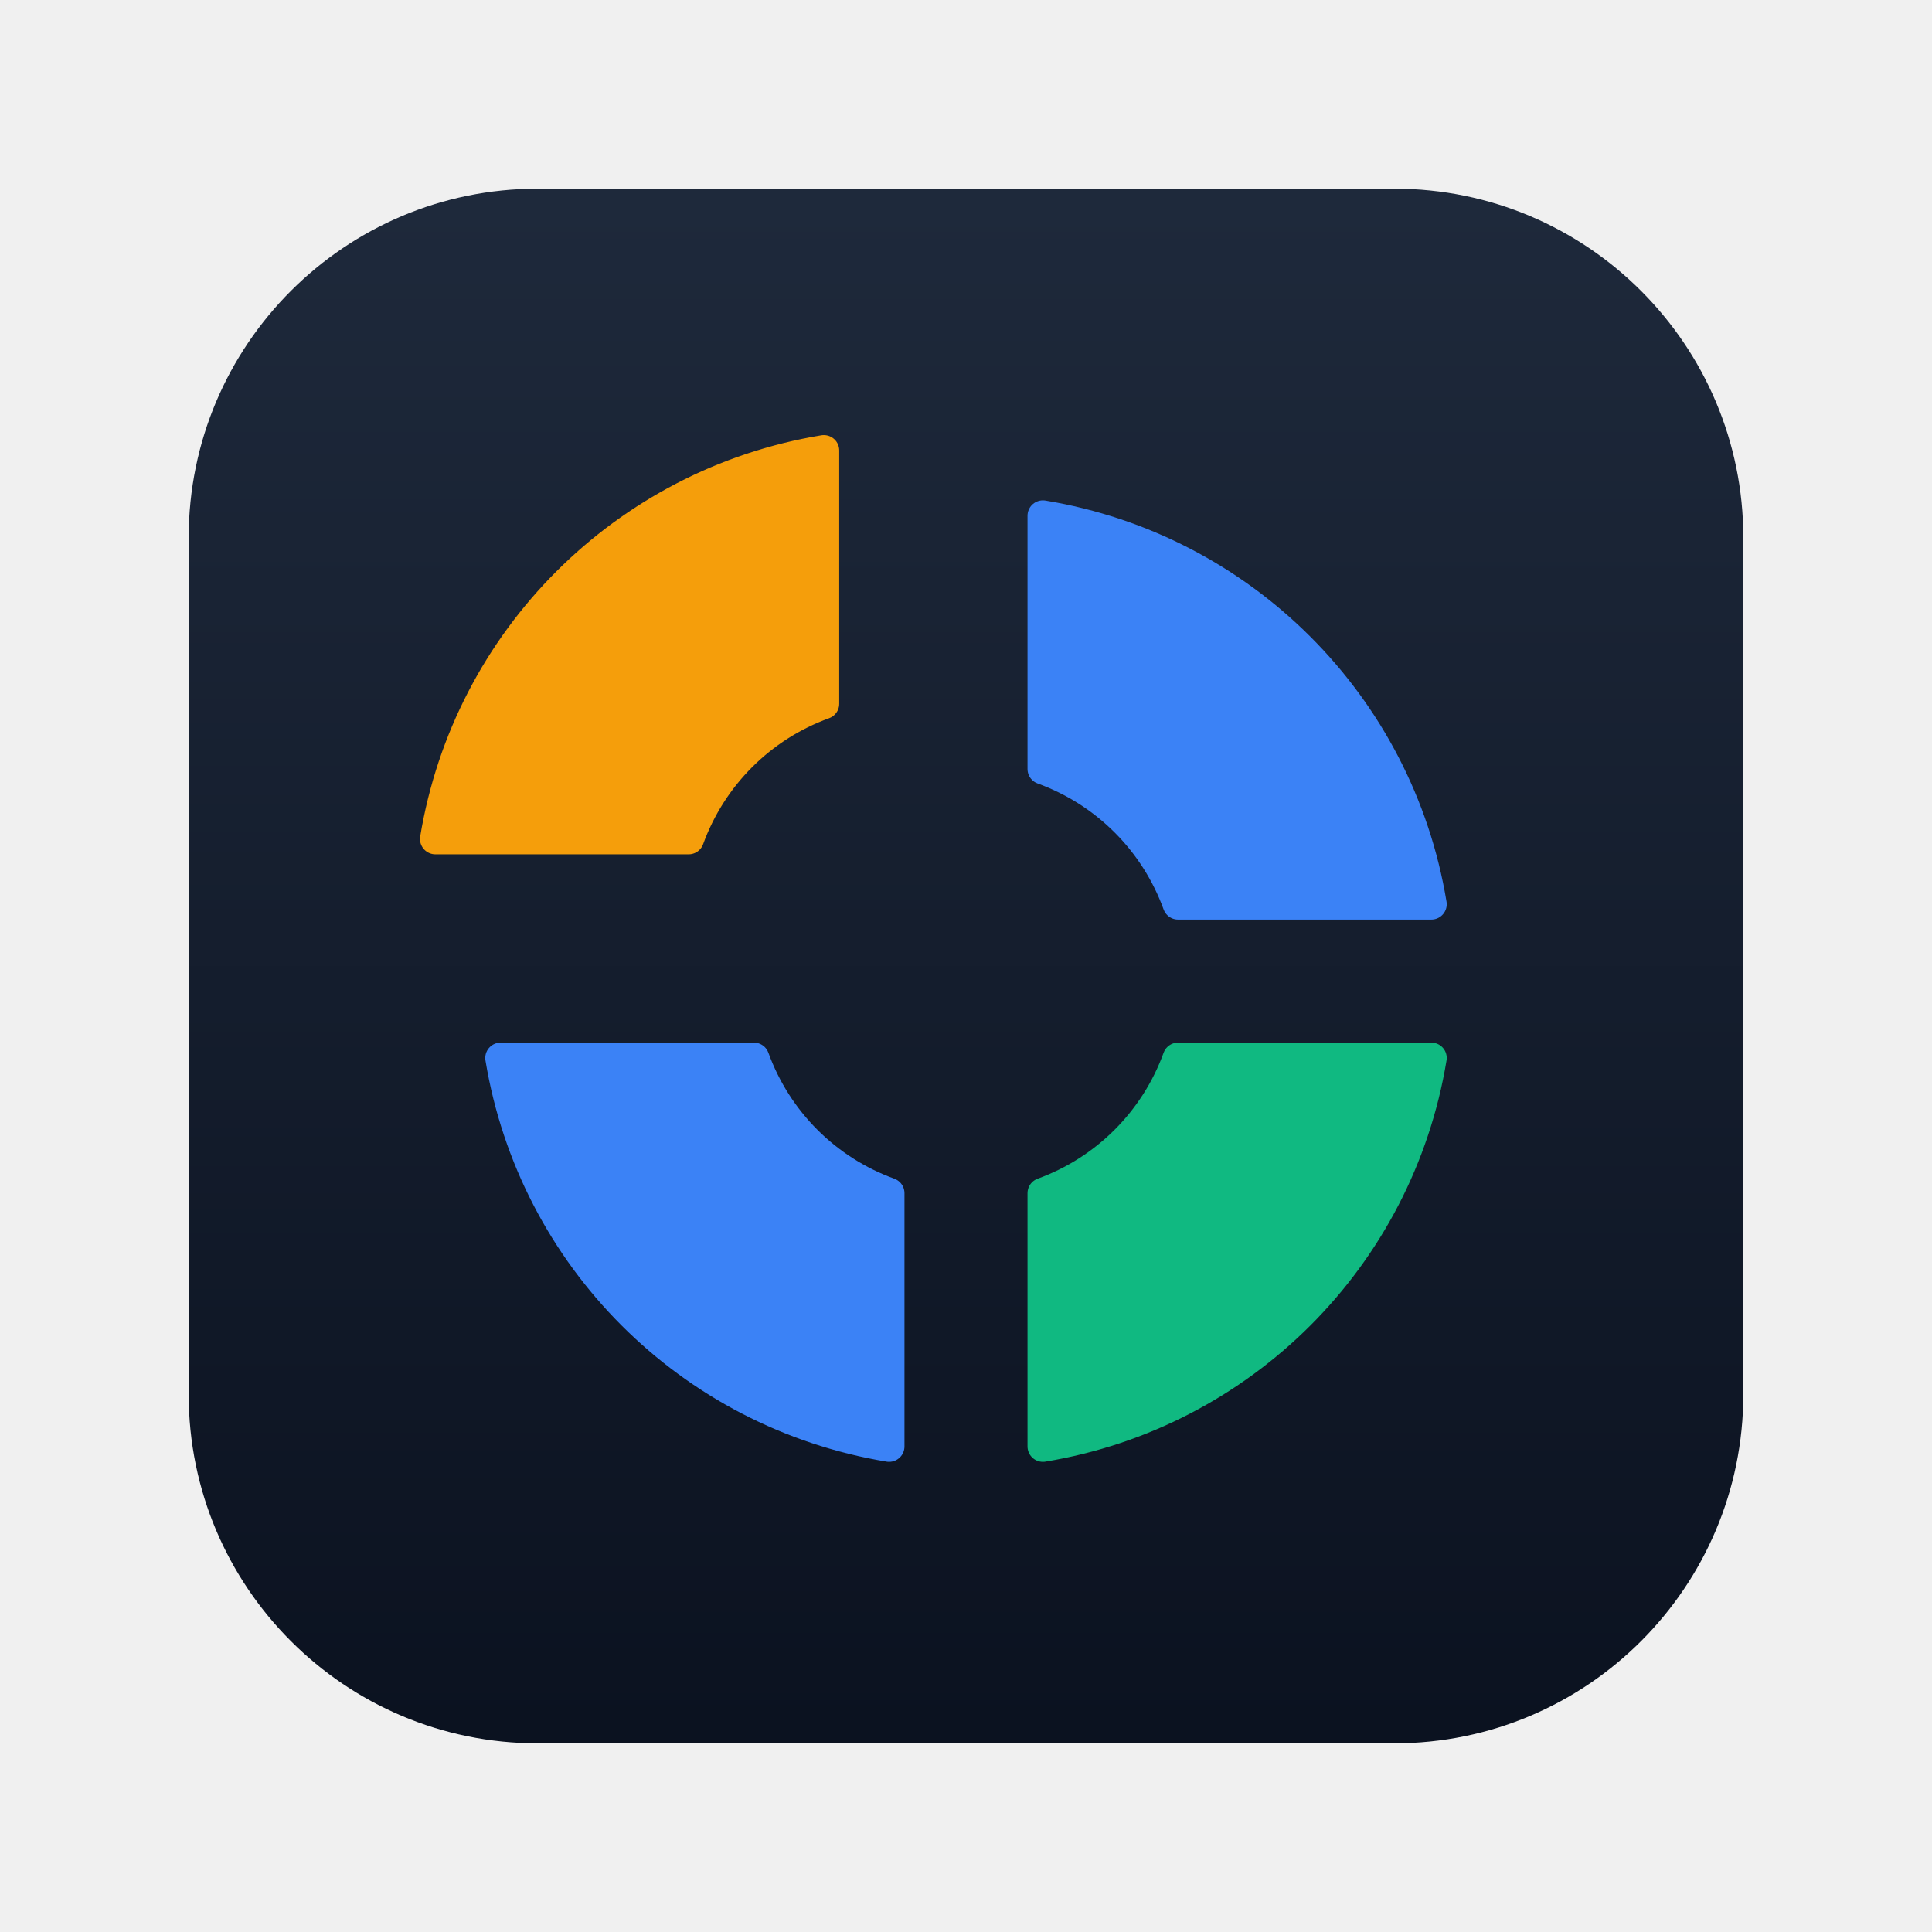
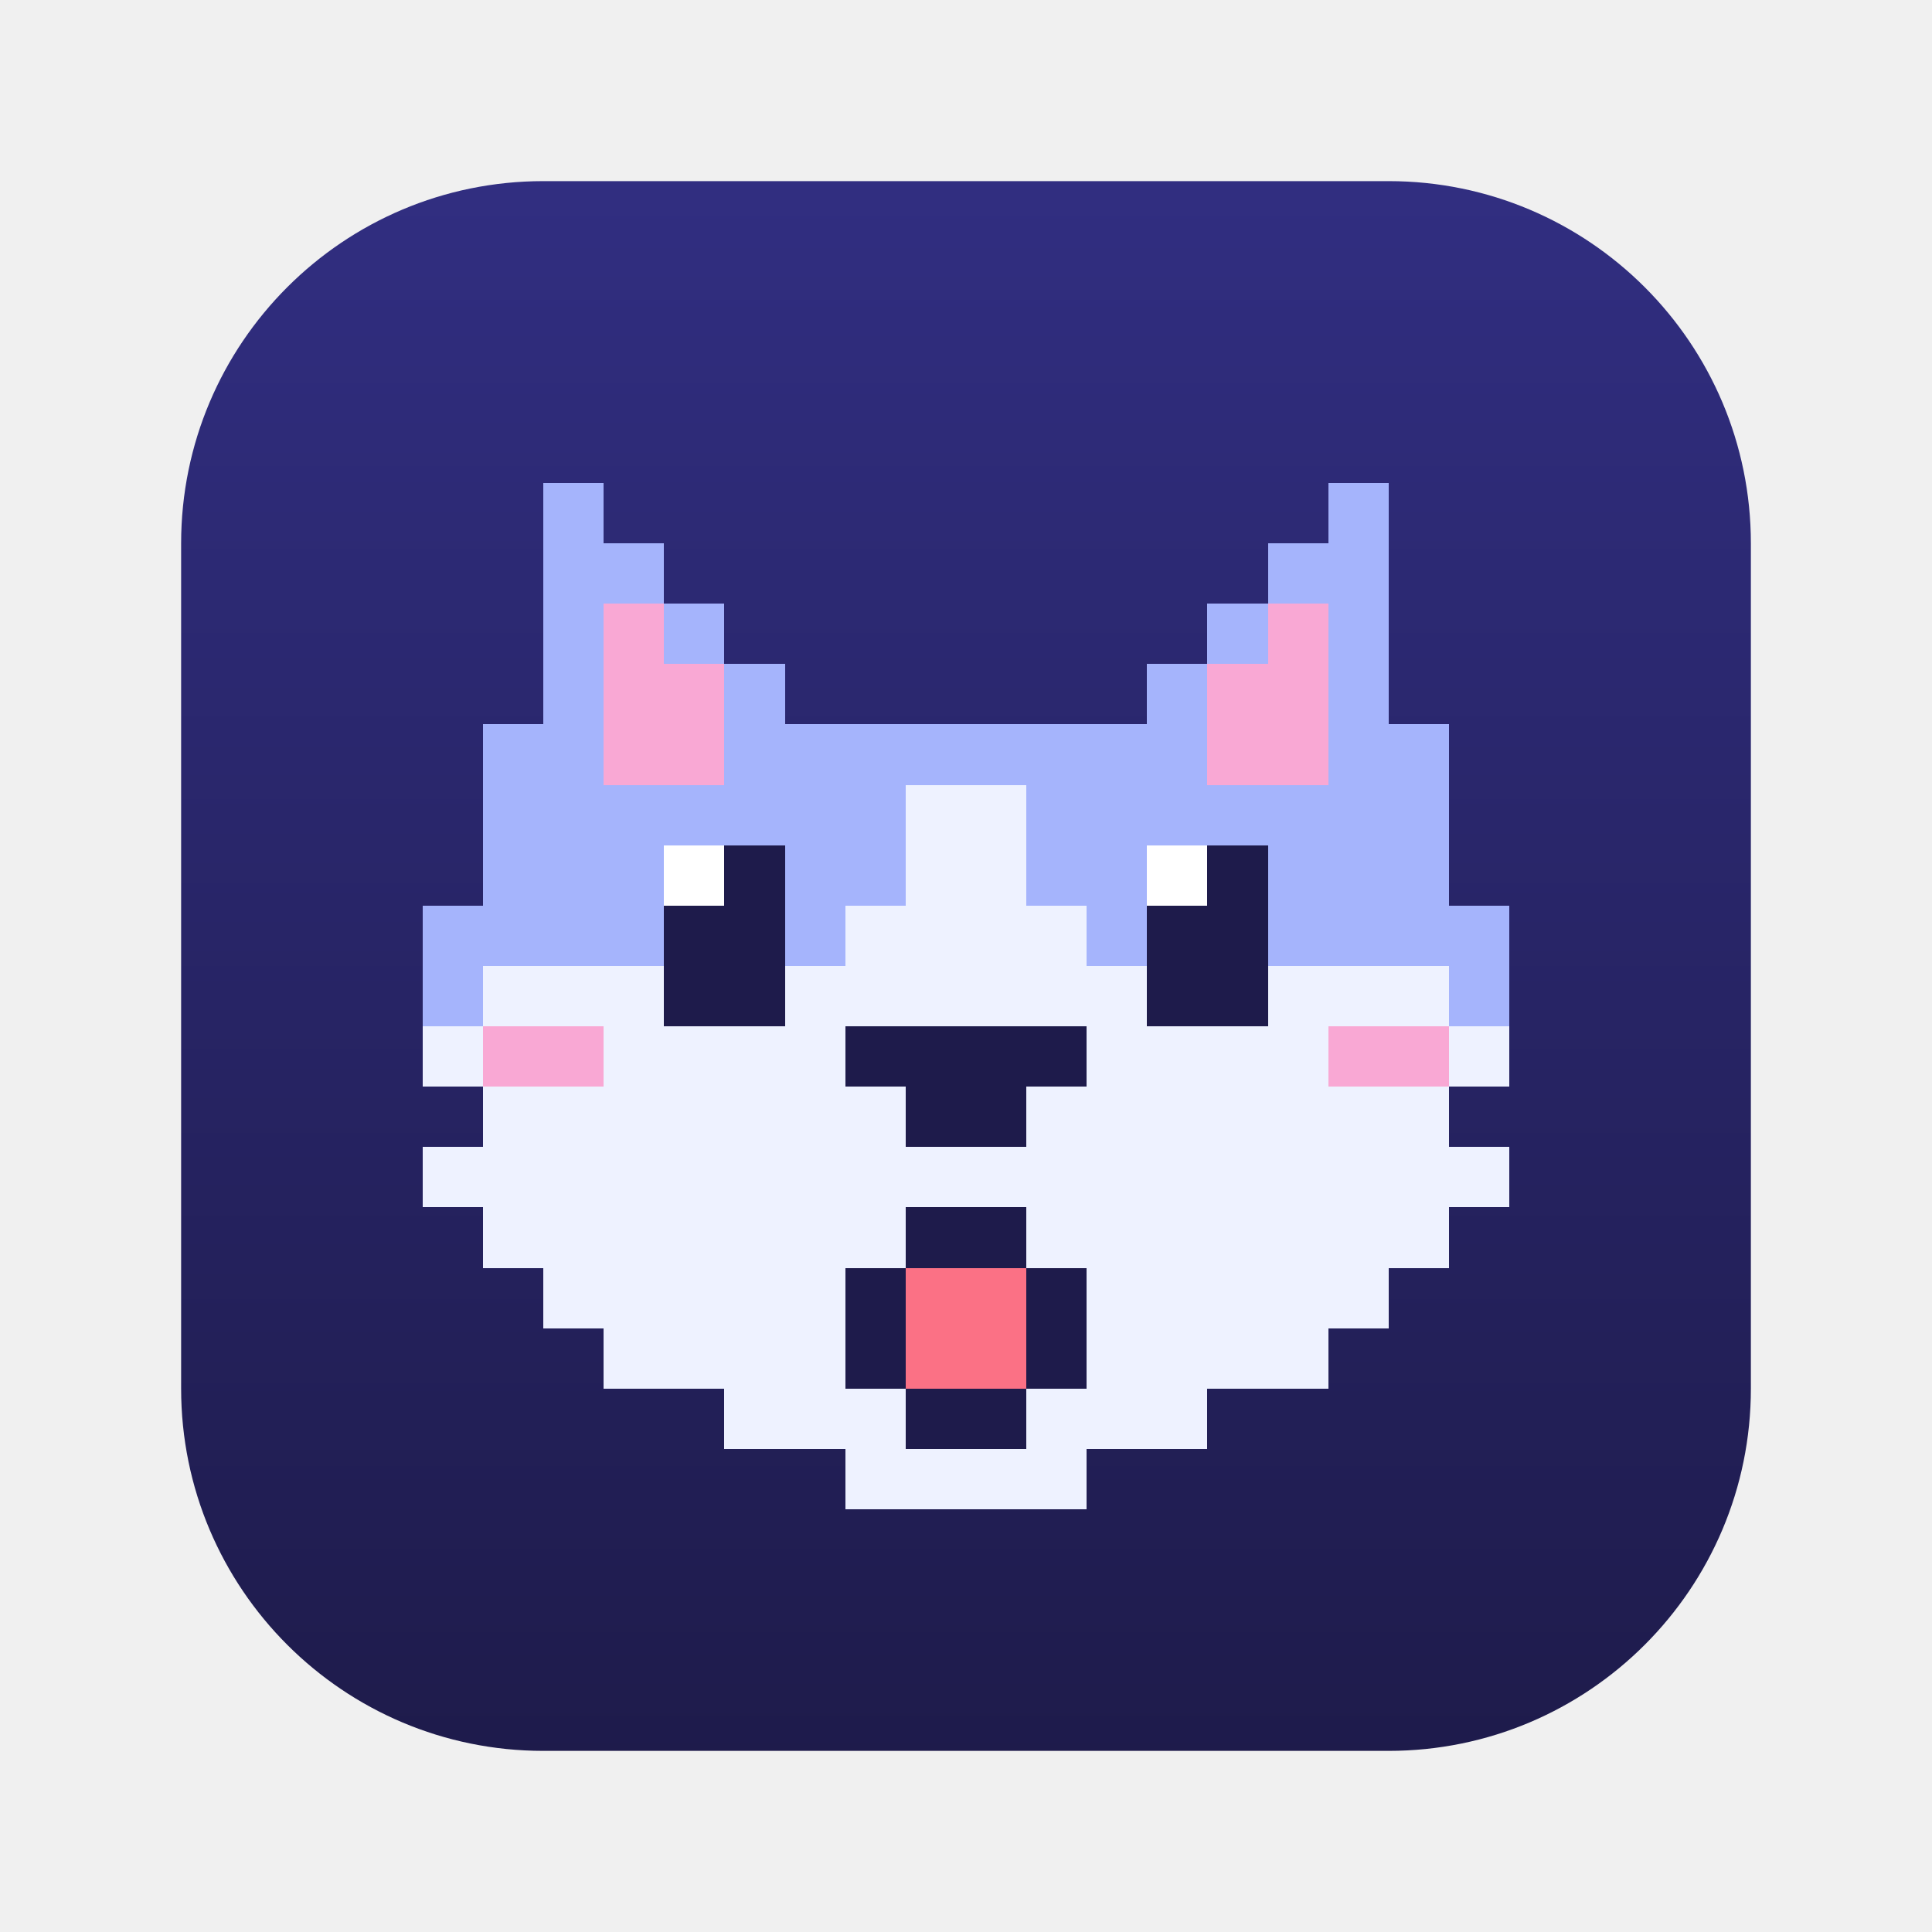
- <svg xmlns="http://www.w3.org/2000/svg" viewBox="0 0 1024 1024" width="1024" height="1024">
+ <svg xmlns="http://www.w3.org/2000/svg" viewBox="0 0 32 32" width="32" height="32">
  <defs>
    <linearGradient id="bg" x1="0" y1="0" x2="0" y2="1">
-       <stop offset="0" stop-color="#1e293b" />
-       <stop offset="1" stop-color="#0b1220" />
+       <stop offset="0" stop-color="#312e81" />
+       <stop offset="1" stop-color="#1e1b4b" />
    </linearGradient>
  </defs>
-   <rect x="100" y="100" width="824" height="824" rx="185" fill="url(#bg)" />
-   <path d="M552.76,273.35 A250,250 0 0 1 758.65,479.24 L624.40,479.24 A119.565,119.565 0 0 0 552.76,407.60 Z" fill="#3b82f6" stroke="#3b82f6" stroke-width="16.304" stroke-linejoin="round" />
-   <path d="M758.65,560.76 A250,250 0 0 1 552.76,766.65 L552.76,632.40 A119.565,119.565 0 0 0 624.40,560.76 Z" fill="#10b981" stroke="#10b981" stroke-width="16.304" stroke-linejoin="round" />
-   <path d="M471.24,766.65 A250,250 0 0 1 265.35,560.76 L399.60,560.76 A119.565,119.565 0 0 0 471.24,632.40 Z" fill="#3b82f6" stroke="#3b82f6" stroke-width="16.304" stroke-linejoin="round" />
-   <path d="M230.76,444.65 A250,250 0 0 1 436.65,238.76 L436.65,373.01 A119.565,119.565 0 0 0 365.01,444.65 Z" fill="#f59e0b" stroke="#f59e0b" stroke-width="16.304" stroke-linejoin="round" />
+   <rect x="3" y="3" width="26" height="26" rx="6" fill="url(#bg)" />
+   <g shape-rendering="crispEdges">
+     <rect x="9" y="8" width="1" height="1" fill="#a5b4fc" />
+     <rect x="22" y="8" width="1" height="1" fill="#a5b4fc" />
+     <rect x="9" y="9" width="2" height="1" fill="#a5b4fc" />
+     <rect x="21" y="9" width="2" height="1" fill="#a5b4fc" />
+     <rect x="9" y="10" width="1" height="1" fill="#a5b4fc" />
+     <rect x="10" y="10" width="1" height="1" fill="#f9a8d4" />
+     <rect x="11" y="10" width="1" height="1" fill="#a5b4fc" />
+     <rect x="20" y="10" width="1" height="1" fill="#a5b4fc" />
+     <rect x="21" y="10" width="1" height="1" fill="#f9a8d4" />
+     <rect x="22" y="10" width="1" height="1" fill="#a5b4fc" />
+     <rect x="9" y="11" width="1" height="1" fill="#a5b4fc" />
+     <rect x="10" y="11" width="2" height="1" fill="#f9a8d4" />
+     <rect x="12" y="11" width="1" height="1" fill="#a5b4fc" />
+     <rect x="19" y="11" width="1" height="1" fill="#a5b4fc" />
+     <rect x="20" y="11" width="2" height="1" fill="#f9a8d4" />
+     <rect x="22" y="11" width="1" height="1" fill="#a5b4fc" />
+     <rect x="8" y="12" width="2" height="1" fill="#a5b4fc" />
+     <rect x="10" y="12" width="2" height="1" fill="#f9a8d4" />
+     <rect x="12" y="12" width="8" height="1" fill="#a5b4fc" />
+     <rect x="20" y="12" width="2" height="1" fill="#f9a8d4" />
+     <rect x="22" y="12" width="2" height="1" fill="#a5b4fc" />
+     <rect x="8" y="13" width="7" height="1" fill="#a5b4fc" />
+     <rect x="15" y="13" width="2" height="1" fill="#eef2ff" />
+     <rect x="17" y="13" width="7" height="1" fill="#a5b4fc" />
+     <rect x="8" y="14" width="3" height="1" fill="#a5b4fc" />
+     <rect x="11" y="14" width="1" height="1" fill="#ffffff" />
+     <rect x="12" y="14" width="1" height="1" fill="#1e1b4b" />
+     <rect x="13" y="14" width="2" height="1" fill="#a5b4fc" />
+     <rect x="15" y="14" width="2" height="1" fill="#eef2ff" />
+     <rect x="17" y="14" width="2" height="1" fill="#a5b4fc" />
+     <rect x="19" y="14" width="1" height="1" fill="#ffffff" />
+     <rect x="20" y="14" width="1" height="1" fill="#1e1b4b" />
+     <rect x="21" y="14" width="3" height="1" fill="#a5b4fc" />
+     <rect x="7" y="15" width="4" height="1" fill="#a5b4fc" />
+     <rect x="11" y="15" width="2" height="1" fill="#1e1b4b" />
+     <rect x="13" y="15" width="1" height="1" fill="#a5b4fc" />
+     <rect x="14" y="15" width="4" height="1" fill="#eef2ff" />
+     <rect x="18" y="15" width="1" height="1" fill="#a5b4fc" />
+     <rect x="19" y="15" width="2" height="1" fill="#1e1b4b" />
+     <rect x="21" y="15" width="4" height="1" fill="#a5b4fc" />
+     <rect x="7" y="16" width="1" height="1" fill="#a5b4fc" />
+     <rect x="8" y="16" width="3" height="1" fill="#eef2ff" />
+     <rect x="11" y="16" width="2" height="1" fill="#1e1b4b" />
+     <rect x="13" y="16" width="6" height="1" fill="#eef2ff" />
+     <rect x="19" y="16" width="2" height="1" fill="#1e1b4b" />
+     <rect x="21" y="16" width="3" height="1" fill="#eef2ff" />
+     <rect x="24" y="16" width="1" height="1" fill="#a5b4fc" />
+     <rect x="7" y="17" width="1" height="1" fill="#eef2ff" />
+     <rect x="8" y="17" width="2" height="1" fill="#f9a8d4" />
+     <rect x="10" y="17" width="4" height="1" fill="#eef2ff" />
+     <rect x="14" y="17" width="4" height="1" fill="#1e1b4b" />
+     <rect x="18" y="17" width="4" height="1" fill="#eef2ff" />
+     <rect x="22" y="17" width="2" height="1" fill="#f9a8d4" />
+     <rect x="24" y="17" width="1" height="1" fill="#eef2ff" />
+     <rect x="8" y="18" width="7" height="1" fill="#eef2ff" />
+     <rect x="15" y="18" width="2" height="1" fill="#1e1b4b" />
+     <rect x="17" y="18" width="7" height="1" fill="#eef2ff" />
+     <rect x="7" y="19" width="18" height="1" fill="#eef2ff" />
+     <rect x="8" y="20" width="7" height="1" fill="#eef2ff" />
+     <rect x="15" y="20" width="2" height="1" fill="#1e1b4b" />
+     <rect x="17" y="20" width="7" height="1" fill="#eef2ff" />
+     <rect x="9" y="21" width="5" height="1" fill="#eef2ff" />
+     <rect x="14" y="21" width="1" height="1" fill="#1e1b4b" />
+     <rect x="15" y="21" width="2" height="1" fill="#fb7185" />
+     <rect x="17" y="21" width="1" height="1" fill="#1e1b4b" />
+     <rect x="18" y="21" width="5" height="1" fill="#eef2ff" />
+     <rect x="10" y="22" width="4" height="1" fill="#eef2ff" />
+     <rect x="14" y="22" width="1" height="1" fill="#1e1b4b" />
+     <rect x="15" y="22" width="2" height="1" fill="#fb7185" />
+     <rect x="17" y="22" width="1" height="1" fill="#1e1b4b" />
+     <rect x="18" y="22" width="4" height="1" fill="#eef2ff" />
+     <rect x="12" y="23" width="3" height="1" fill="#eef2ff" />
+     <rect x="15" y="23" width="2" height="1" fill="#1e1b4b" />
+     <rect x="17" y="23" width="3" height="1" fill="#eef2ff" />
+     <rect x="14" y="24" width="4" height="1" fill="#eef2ff" />
+   </g>
</svg>
